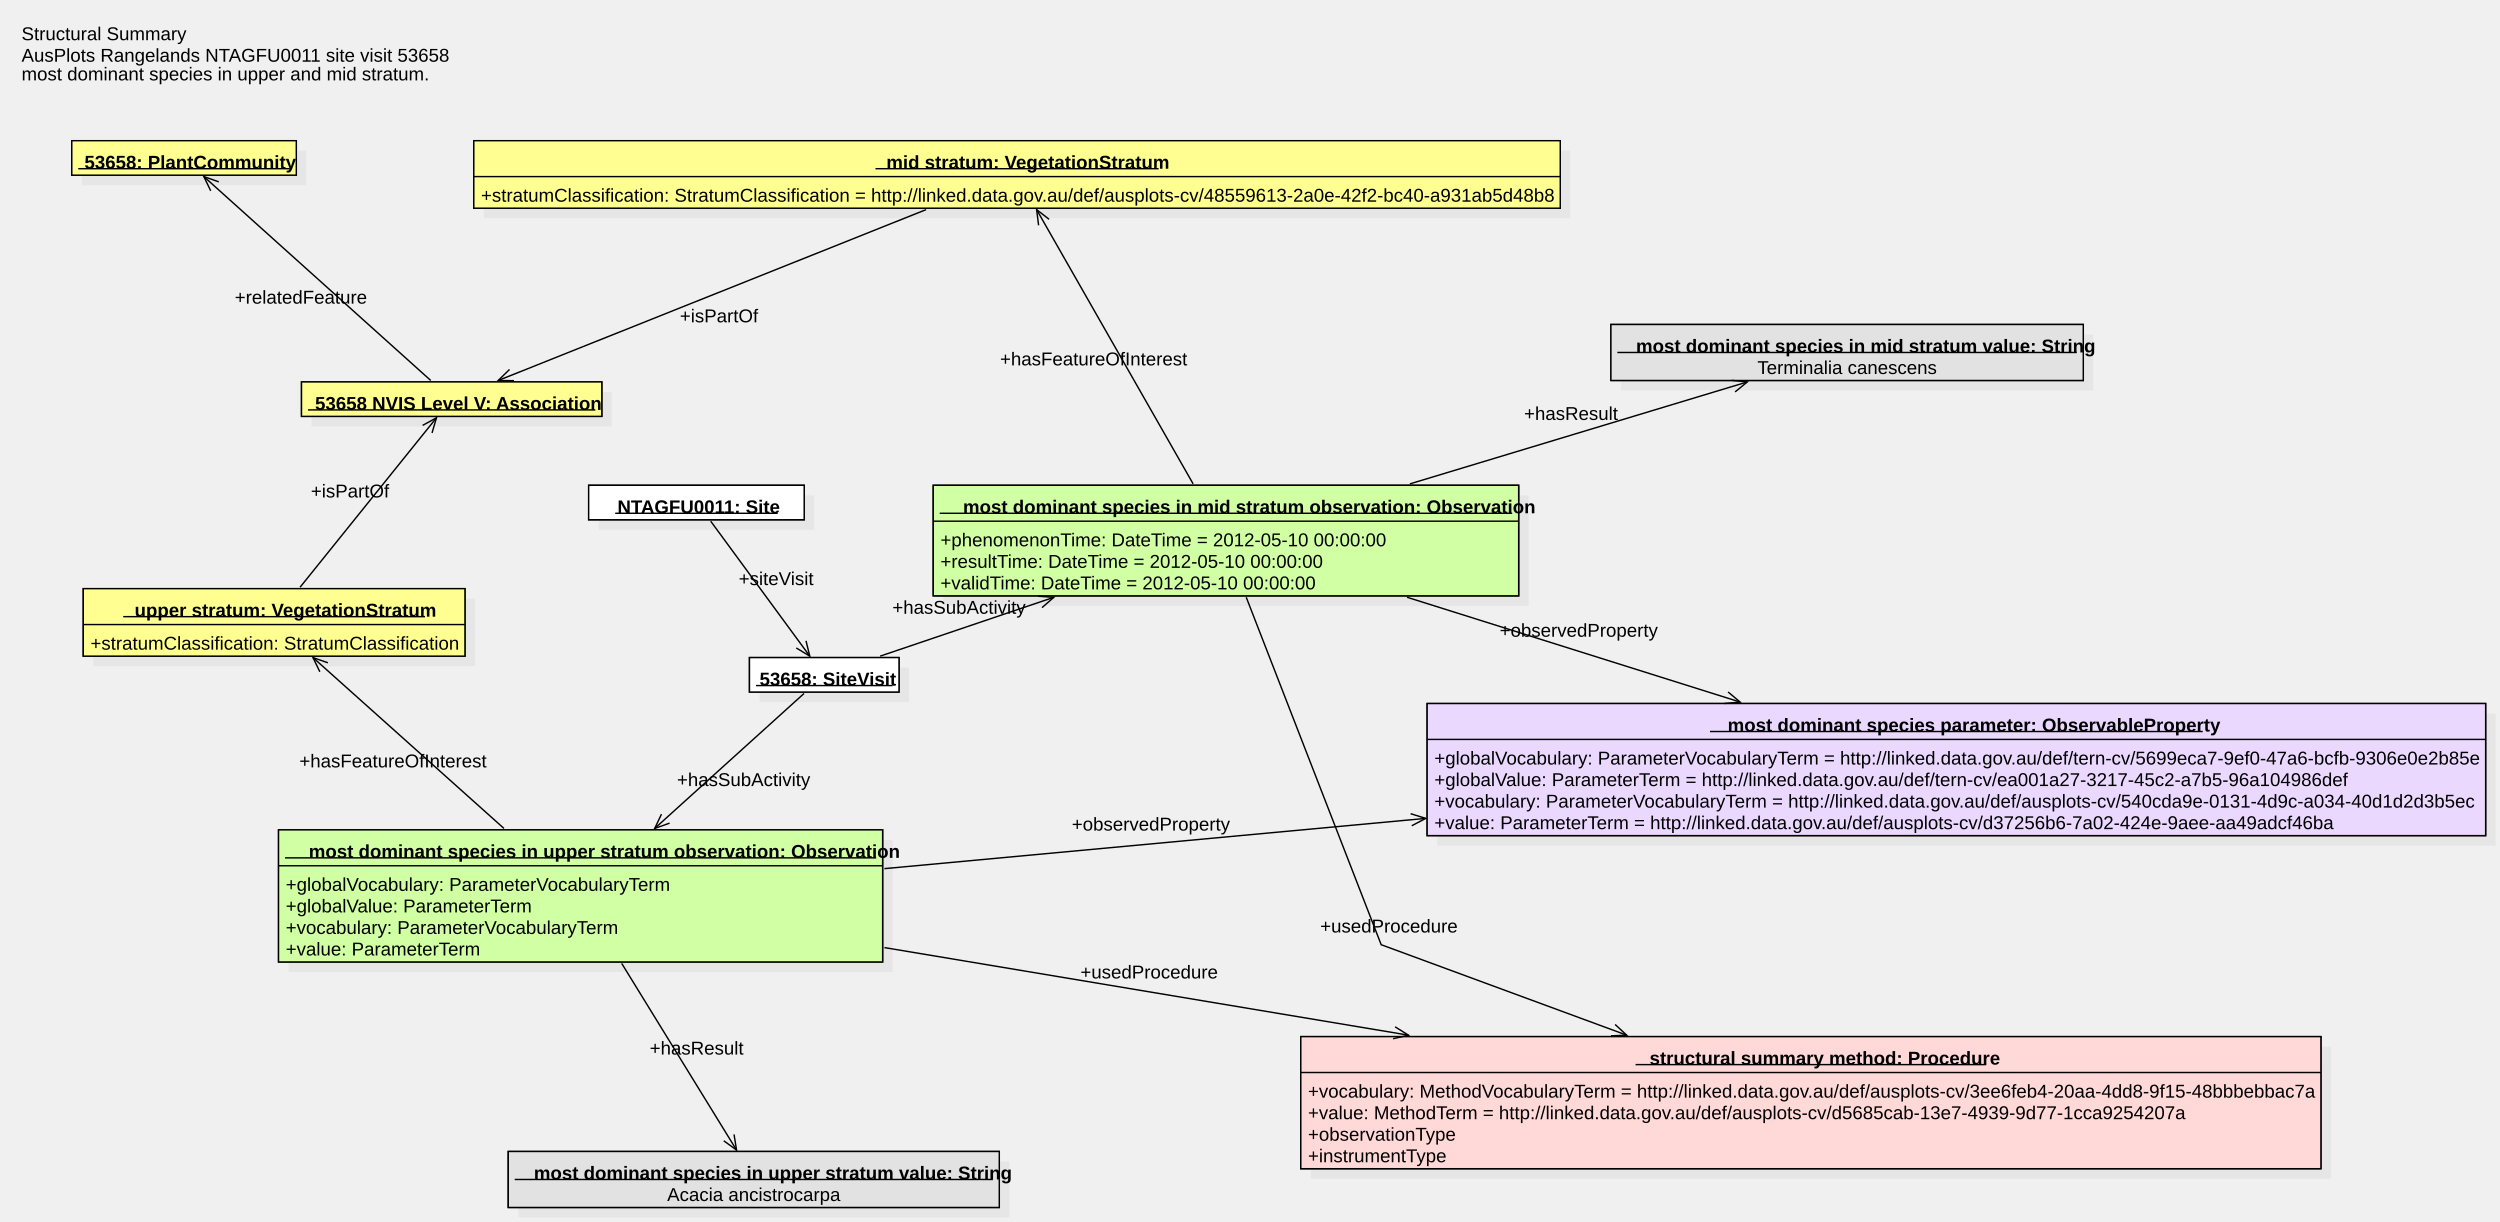
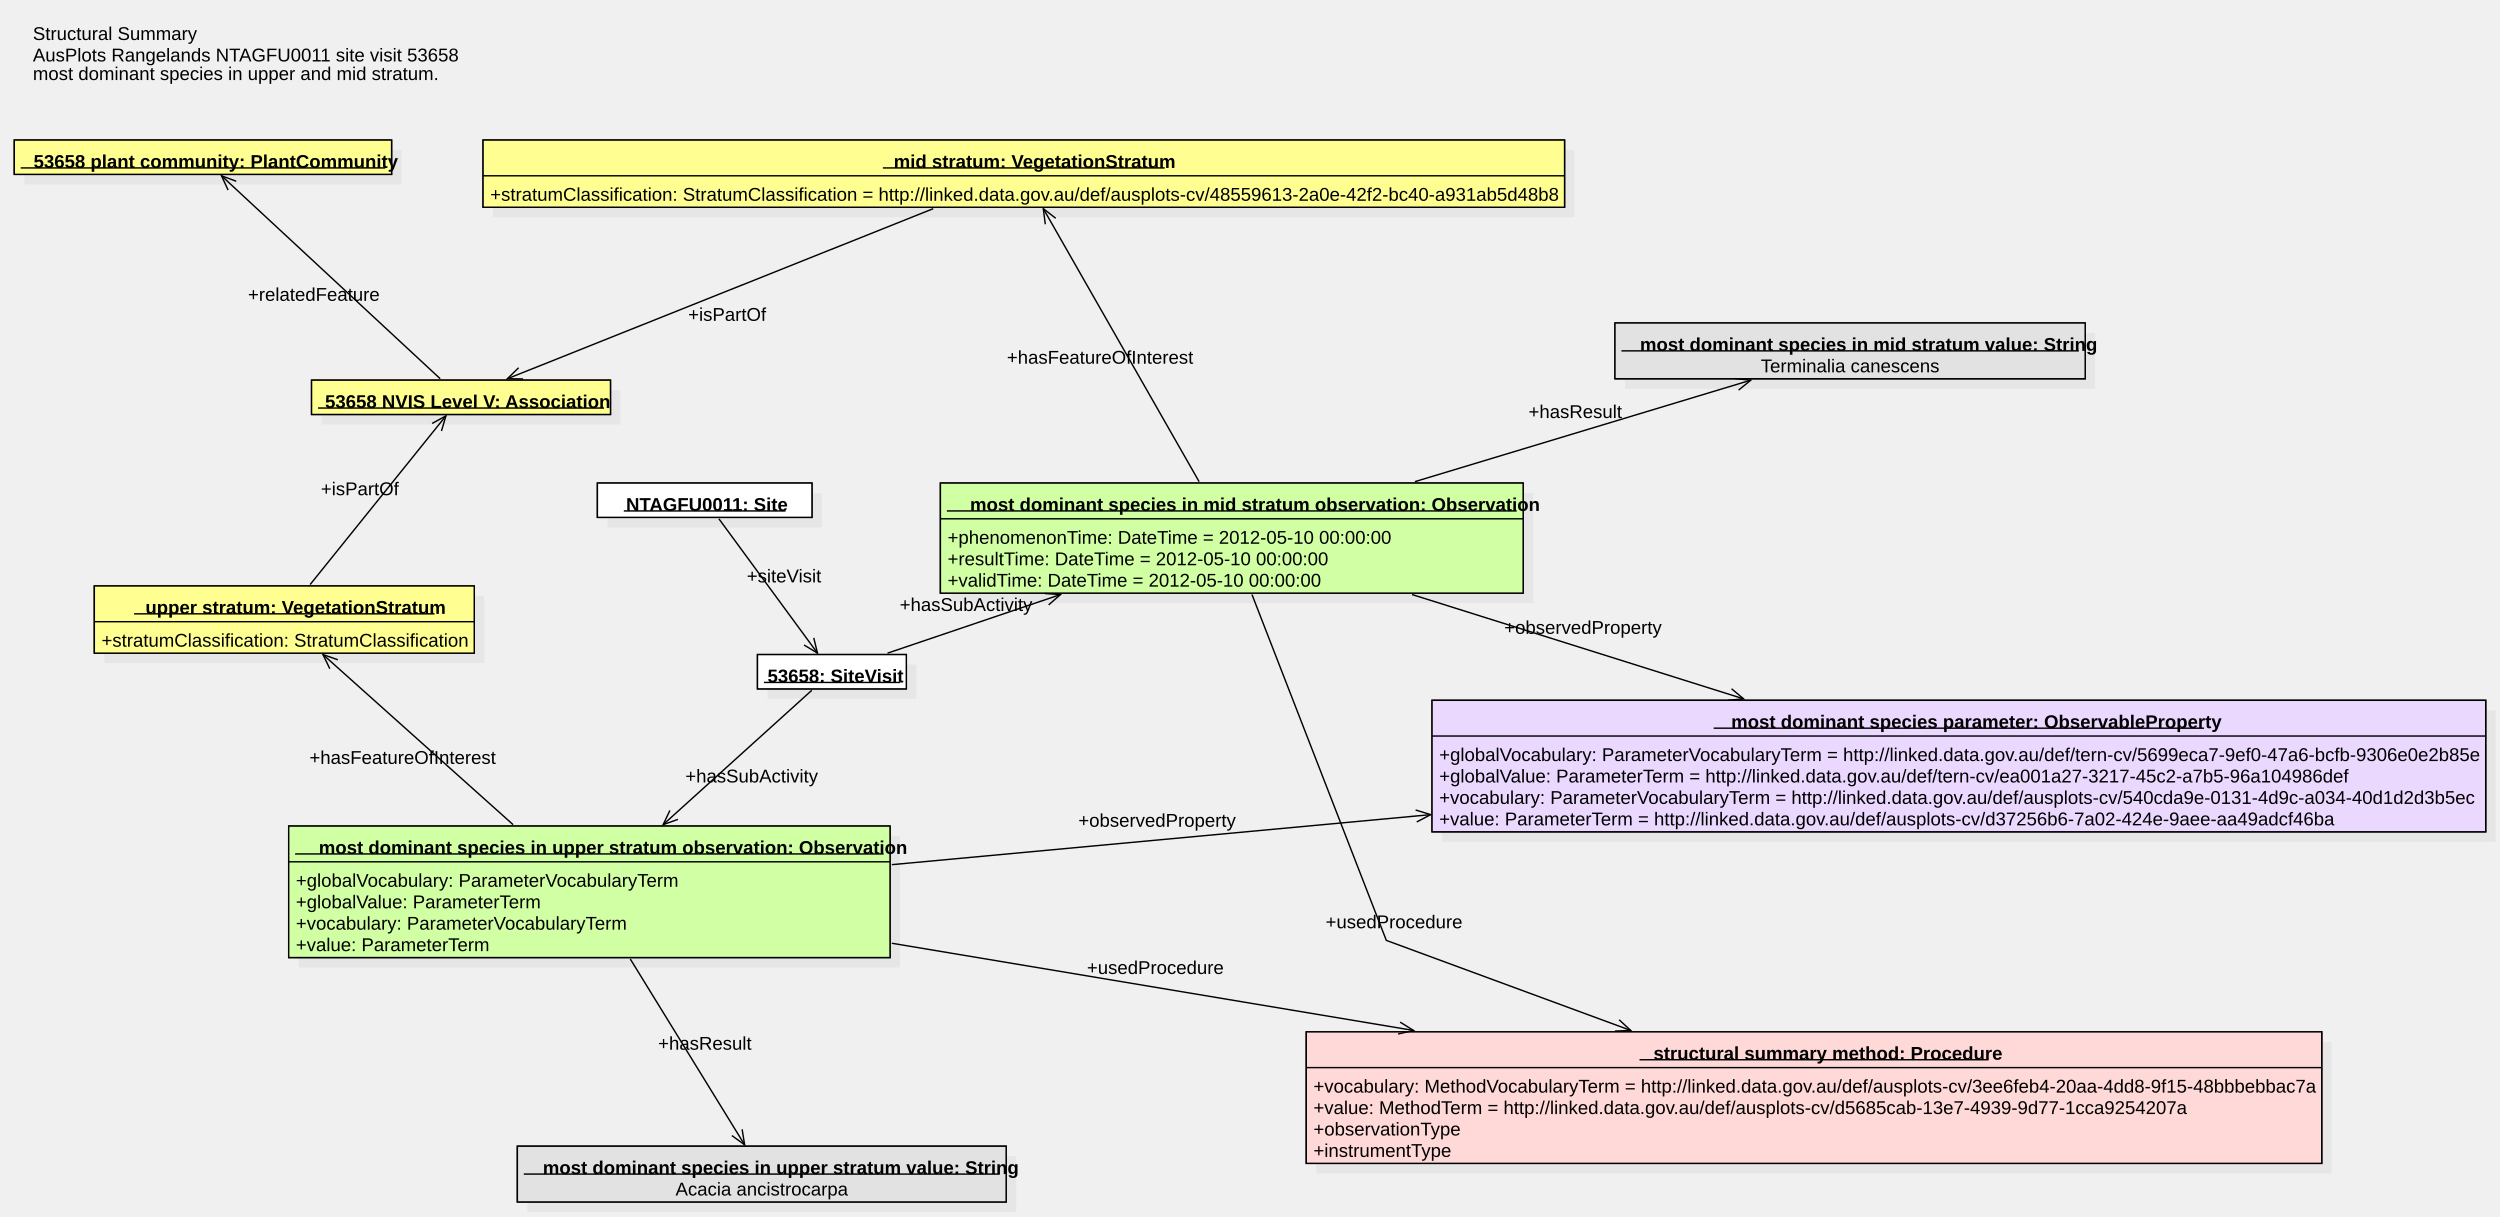
- <svg xmlns="http://www.w3.org/2000/svg" height="851" version="1.1" width="1741.241">
+ <svg xmlns="http://www.w3.org/2000/svg" height="851" version="1.1" width="1749.241">
  <defs />
  <g>
-     <g transform="translate(-30,-14) scale(1,1)">
+     <g transform="translate(-22,-14) scale(1,1)">
      <rect fill="#C0C0C0" height="24" opacity="0.2" stroke="none" width="150.121" x="447" y="359" />
    </g>
-     <g transform="translate(-30,-14) scale(1,1)">
+     <g transform="translate(-22,-14) scale(1,1)">
      <rect fill="#ffffff" height="24" stroke="none" width="150.121" x="440" y="352" />
    </g>
-     <g transform="translate(-30,-14) scale(1,1)">
+     <g transform="translate(-22,-14) scale(1,1)">
      <path d="M 440 352 L 590.121 352 L 590.121 376 L 440 376 L 440 352 Z Z" fill="none" stroke="#000000" stroke-miterlimit="10" />
    </g>
-     <g transform="translate(-30,-14) scale(1,1)">
+     <g transform="translate(-22,-14) scale(1,1)">
      <rect fill="#ffffff" height="24" stroke="none" width="150.121" x="440" y="352" />
    </g>
-     <g transform="translate(-30,-14) scale(1,1)">
+     <g transform="translate(-22,-14) scale(1,1)">
      <path d="M 440 352 L 590.121 352 L 590.121 376 L 440 376 L 440 352 Z Z" fill="none" stroke="#000000" stroke-miterlimit="10" />
    </g>
-     <g transform="translate(-30,-14) scale(1,1)">
+     <g transform="translate(-22,-14) scale(1,1)">
      <g>
        <path fill="none" stroke="none" />
        <text fill="#000000" font-family="Arial" font-size="13px" font-style="normal" font-weight="bold" stroke="none" text-decoration="none" x="460.033" y="371.5">NTAGFU0011: Site</text>
        <path d="M 571.65 371.5 L 458.471 371.5" fill="none" stroke="#000000" stroke-miterlimit="10" />
      </g>
    </g>
-     <g transform="translate(-30,-14) scale(1,1)">
+     <g transform="translate(-22,-14) scale(1,1)">
      <rect fill="#C0C0C0" height="24" opacity="0.2" stroke="none" width="104.151" x="559" y="479" />
    </g>
-     <g transform="translate(-30,-14) scale(1,1)">
+     <g transform="translate(-22,-14) scale(1,1)">
      <rect fill="#ffffff" height="24" stroke="none" width="104.151" x="552" y="472" />
    </g>
-     <g transform="translate(-30,-14) scale(1,1)">
+     <g transform="translate(-22,-14) scale(1,1)">
      <path d="M 552 472 L 656.151 472 L 656.151 496 L 552 496 L 552 472 Z Z" fill="none" stroke="#000000" stroke-miterlimit="10" />
    </g>
-     <g transform="translate(-30,-14) scale(1,1)">
+     <g transform="translate(-22,-14) scale(1,1)">
      <rect fill="#ffffff" height="24" stroke="none" width="104.151" x="552" y="472" />
    </g>
-     <g transform="translate(-30,-14) scale(1,1)">
+     <g transform="translate(-22,-14) scale(1,1)">
      <path d="M 552 472 L 656.151 472 L 656.151 496 L 552 496 L 552 472 Z Z" fill="none" stroke="#000000" stroke-miterlimit="10" />
    </g>
-     <g transform="translate(-30,-14) scale(1,1)">
+     <g transform="translate(-22,-14) scale(1,1)">
      <g>
        <path fill="none" stroke="none" />
        <text fill="#000000" font-family="Arial" font-size="13px" font-style="normal" font-weight="bold" stroke="none" text-decoration="none" x="559.026" y="491.5">53658: SiteVisit</text>
        <path d="M 651.651 491.5 L 556.5 491.5" fill="none" stroke="#000000" stroke-miterlimit="10" />
      </g>
    </g>
-     <g transform="translate(-30,-14) scale(1,1)">
+     <g transform="translate(-22,-14) scale(1,1)">
      <path d="M 525 377 L 594 471" fill="none" stroke="#000000" stroke-miterlimit="10" />
    </g>
-     <g transform="translate(-30,-14) scale(1,1)">
+     <g transform="translate(-22,-14) scale(1,1)">
      <path d="M 584.593 465.298 L 594 471 L 591.38 460.317" fill="none" stroke="#000000" stroke-miterlimit="10" />
    </g>
-     <g transform="translate(-30,-14) scale(1,1)">
+     <g transform="translate(-22,-14) scale(1,1)">
      <g>
        <path fill="none" stroke="none" />
        <text fill="#000000" font-family="Arial" font-size="13px" font-style="normal" font-weight="normal" stroke="none" text-decoration="none" x="544.5" y="421.5">+siteVisit</text>
      </g>
    </g>
-     <g transform="translate(-30,-14) scale(1,1)">
-       <rect fill="#C0C0C0" height="24" opacity="0.2" stroke="none" width="156.374" x="87" y="119" />
-     </g>
-     <g transform="translate(-30,-14) scale(1,1)">
-       <rect fill="#ffff91" height="24" stroke="none" width="156.374" x="80" y="112" />
-     </g>
-     <g transform="translate(-30,-14) scale(1,1)">
-       <path d="M 80 112 L 236.374 112 L 236.374 136 L 80 136 L 80 112 Z Z" fill="none" stroke="#000000" stroke-miterlimit="10" />
-     </g>
-     <g transform="translate(-30,-14) scale(1,1)">
-       <rect fill="#ffff91" height="24" stroke="none" width="156.374" x="80" y="112" />
-     </g>
-     <g transform="translate(-30,-14) scale(1,1)">
-       <path d="M 80 112 L 236.374 112 L 236.374 136 L 80 136 L 80 112 Z Z" fill="none" stroke="#000000" stroke-miterlimit="10" />
-     </g>
-     <g transform="translate(-30,-14) scale(1,1)">
-       <g>
-         <path fill="none" stroke="none" />
-         <text fill="#000000" font-family="Arial" font-size="13px" font-style="normal" font-weight="bold" stroke="none" text-decoration="none" x="88.816" y="131.5">53658: PlantCommunity</text>
-         <path d="M 231.874 131.5 L 84.5 131.5" fill="none" stroke="#000000" stroke-miterlimit="10" />
-       </g>
-     </g>
-     <g transform="translate(-30,-14) scale(1,1)">
+     <g transform="translate(-22,-14) scale(1,1)">
+       <rect fill="#C0C0C0" height="24" opacity="0.2" stroke="none" width="263.992" x="39" y="119" />
+     </g>
+     <g transform="translate(-22,-14) scale(1,1)">
+       <rect fill="#ffff91" height="24" stroke="none" width="263.992" x="32" y="112" />
+     </g>
+     <g transform="translate(-22,-14) scale(1,1)">
+       <path d="M 32 112 L 295.992 112 L 295.992 136 L 32 136 L 32 112 Z Z" fill="none" stroke="#000000" stroke-miterlimit="10" />
+     </g>
+     <g transform="translate(-22,-14) scale(1,1)">
+       <rect fill="#ffff91" height="24" stroke="none" width="263.992" x="32" y="112" />
+     </g>
+     <g transform="translate(-22,-14) scale(1,1)">
+       <path d="M 32 112 L 295.992 112 L 295.992 136 L 32 136 L 32 112 Z Z" fill="none" stroke="#000000" stroke-miterlimit="10" />
+     </g>
+     <g transform="translate(-22,-14) scale(1,1)">
+       <g>
+         <path fill="none" stroke="none" />
+         <text fill="#000000" font-family="Arial" font-size="13px" font-style="normal" font-weight="bold" stroke="none" text-decoration="none" x="45.495" y="131.5">53658 plant community: PlantCommunity</text>
+         <path d="M 291.492 131.5 L 36.5 131.5" fill="none" stroke="#000000" stroke-miterlimit="10" />
+       </g>
+     </g>
+     <g transform="translate(-22,-14) scale(1,1)">
      <rect fill="#C0C0C0" height="24" opacity="0.2" stroke="none" width="209.148" x="247" y="287" />
    </g>
-     <g transform="translate(-30,-14) scale(1,1)">
+     <g transform="translate(-22,-14) scale(1,1)">
      <rect fill="#ffff91" height="24" stroke="none" width="209.148" x="240" y="280" />
    </g>
-     <g transform="translate(-30,-14) scale(1,1)">
+     <g transform="translate(-22,-14) scale(1,1)">
      <path d="M 240 280 L 449.148 280 L 449.148 304 L 240 304 L 240 280 Z Z" fill="none" stroke="#000000" stroke-miterlimit="10" />
    </g>
-     <g transform="translate(-30,-14) scale(1,1)">
+     <g transform="translate(-22,-14) scale(1,1)">
      <rect fill="#ffff91" height="24" stroke="none" width="209.148" x="240" y="280" />
    </g>
-     <g transform="translate(-30,-14) scale(1,1)">
+     <g transform="translate(-22,-14) scale(1,1)">
      <path d="M 240 280 L 449.148 280 L 449.148 304 L 240 304 L 240 280 Z Z" fill="none" stroke="#000000" stroke-miterlimit="10" />
    </g>
-     <g transform="translate(-30,-14) scale(1,1)">
+     <g transform="translate(-22,-14) scale(1,1)">
      <g>
        <path fill="none" stroke="none" />
        <text fill="#000000" font-family="Arial" font-size="13px" font-style="normal" font-weight="bold" stroke="none" text-decoration="none" x="249.426" y="299.5">53658 NVIS Level V: Association</text>
        <path d="M 444.648 299.5 L 244.5 299.5" fill="none" stroke="#000000" stroke-miterlimit="10" />
      </g>
    </g>
-     <g transform="translate(-30,-14) scale(1,1)">
+     <g transform="translate(-22,-14) scale(1,1)">
      <rect fill="#C0C0C0" height="47" opacity="0.2" stroke="none" width="756.716" x="367" y="119" />
    </g>
-     <g transform="translate(-30,-14) scale(1,1)">
+     <g transform="translate(-22,-14) scale(1,1)">
      <rect fill="#ffff91" height="47" stroke="none" width="756.716" x="360" y="112" />
    </g>
-     <g transform="translate(-30,-14) scale(1,1)">
+     <g transform="translate(-22,-14) scale(1,1)">
      <path d="M 360 112 L 1116.716 112 L 1116.716 159 L 360 159 L 360 112 Z Z" fill="none" stroke="#000000" stroke-miterlimit="10" />
    </g>
-     <g transform="translate(-30,-14) scale(1,1)">
+     <g transform="translate(-22,-14) scale(1,1)">
      <rect fill="#ffff91" height="47" stroke="none" width="756.716" x="360" y="112" />
    </g>
-     <g transform="translate(-30,-14) scale(1,1)">
+     <g transform="translate(-22,-14) scale(1,1)">
      <path d="M 360 112 L 1116.716 112 L 1116.716 159 L 360 159 L 360 112 Z Z" fill="none" stroke="#000000" stroke-miterlimit="10" />
    </g>
-     <g transform="translate(-30,-14) scale(1,1)">
+     <g transform="translate(-22,-14) scale(1,1)">
      <path d="M 360 137 L 1116.716 137" fill="none" stroke="#000000" stroke-miterlimit="10" />
    </g>
-     <g transform="translate(-30,-14) scale(1,1)">
+     <g transform="translate(-22,-14) scale(1,1)">
      <g>
        <path fill="none" stroke="none" />
        <text fill="#000000" font-family="Arial" font-size="13px" font-style="normal" font-weight="bold" stroke="none" text-decoration="none" x="647.317" y="131.5">mid stratum: VegetationStratum</text>
        <path d="M 836.956 131.5 L 639.76 131.5" fill="none" stroke="#000000" stroke-miterlimit="10" />
      </g>
    </g>
-     <g transform="translate(-30,-14) scale(1,1)">
+     <g transform="translate(-22,-14) scale(1,1)">
      <g>
        <path fill="none" stroke="none" />
        <text fill="#000000" font-family="Arial" font-size="13px" font-style="normal" font-weight="normal" stroke="none" text-decoration="none" x="365" y="154.5">+stratumClassification: StratumClassification = http://linked.data.gov.au/def/ausplots-cv/48559613-2a0e-42f2-bc40-a931ab5d48b8</text>
      </g>
    </g>
-     <g transform="translate(-30,-14) scale(1,1)">
+     <g transform="translate(-22,-14) scale(1,1)">
      <path d="M 675 160 L 377 279" fill="none" stroke="#000000" stroke-miterlimit="10" />
    </g>
-     <g transform="translate(-30,-14) scale(1,1)">
+     <g transform="translate(-22,-14) scale(1,1)">
      <path d="M 384.877 271.322 L 377 279 L 387.999 279.14" fill="none" stroke="#000000" stroke-miterlimit="10" />
    </g>
-     <g transform="translate(-30,-14) scale(1,1)">
+     <g transform="translate(-22,-14) scale(1,1)">
      <g>
        <path fill="none" stroke="none" />
        <text fill="#000000" font-family="Arial" font-size="13px" font-style="normal" font-weight="normal" stroke="none" text-decoration="none" x="503.5" y="238.5">+isPartOf</text>
      </g>
    </g>
-     <g transform="translate(-30,-14) scale(1,1)">
-       <path d="M 330 279 L 172 137" fill="none" stroke="#000000" stroke-miterlimit="10" />
-     </g>
-     <g transform="translate(-30,-14) scale(1,1)">
-       <path d="M 182.372 140.662 L 172 137 L 176.745 146.924" fill="none" stroke="#000000" stroke-miterlimit="10" />
-     </g>
-     <g transform="translate(-30,-14) scale(1,1)">
-       <g>
-         <path fill="none" stroke="none" />
-         <text fill="#000000" font-family="Arial" font-size="13px" font-style="normal" font-weight="normal" stroke="none" text-decoration="none" x="193.5" y="225.5">+relatedFeature</text>
-       </g>
-     </g>
-     <g transform="translate(-30,-14) scale(1,1)">
+     <g transform="translate(-22,-14) scale(1,1)">
+       <path d="M 330 279 L 177 137" fill="none" stroke="#000000" stroke-miterlimit="10" />
+     </g>
+     <g transform="translate(-22,-14) scale(1,1)">
+       <path d="M 187.312 140.828 L 177 137 L 181.585 146.999" fill="none" stroke="#000000" stroke-miterlimit="10" />
+     </g>
+     <g transform="translate(-22,-14) scale(1,1)">
+       <g>
+         <path fill="none" stroke="none" />
+         <text fill="#000000" font-family="Arial" font-size="13px" font-style="normal" font-weight="normal" stroke="none" text-decoration="none" x="195.5" y="224.5">+relatedFeature</text>
+       </g>
+     </g>
+     <g transform="translate(-22,-14) scale(1,1)">
      <rect fill="#C0C0C0" height="77" opacity="0.2" stroke="none" width="407.747" x="687" y="359" />
    </g>
-     <g transform="translate(-30,-14) scale(1,1)">
+     <g transform="translate(-22,-14) scale(1,1)">
      <rect fill="#d1ffa3" height="77" stroke="none" width="407.747" x="680" y="352" />
    </g>
-     <g transform="translate(-30,-14) scale(1,1)">
+     <g transform="translate(-22,-14) scale(1,1)">
      <path d="M 680 352 L 1087.747 352 L 1087.747 429 L 680 429 L 680 352 Z Z" fill="none" stroke="#000000" stroke-miterlimit="10" />
    </g>
-     <g transform="translate(-30,-14) scale(1,1)">
+     <g transform="translate(-22,-14) scale(1,1)">
      <rect fill="#d1ffa3" height="77" stroke="none" width="407.747" x="680" y="352" />
    </g>
-     <g transform="translate(-30,-14) scale(1,1)">
+     <g transform="translate(-22,-14) scale(1,1)">
      <path d="M 680 352 L 1087.747 352 L 1087.747 429 L 680 429 L 680 352 Z Z" fill="none" stroke="#000000" stroke-miterlimit="10" />
    </g>
-     <g transform="translate(-30,-14) scale(1,1)">
+     <g transform="translate(-22,-14) scale(1,1)">
      <path d="M 680 377 L 1087.747 377" fill="none" stroke="#000000" stroke-miterlimit="10" />
    </g>
-     <g transform="translate(-30,-14) scale(1,1)">
+     <g transform="translate(-22,-14) scale(1,1)">
      <g>
        <path fill="none" stroke="none" />
        <text fill="#000000" font-family="Arial" font-size="13px" font-style="normal" font-weight="bold" stroke="none" text-decoration="none" x="700.709" y="371.5">most dominant species in mid stratum observation: Observation</text>
        <path d="M 1083.247 371.5 L 684.5 371.5" fill="none" stroke="#000000" stroke-miterlimit="10" />
      </g>
    </g>
-     <g transform="translate(-30,-14) scale(1,1)">
+     <g transform="translate(-22,-14) scale(1,1)">
      <g>
        <path fill="none" stroke="none" />
        <text fill="#000000" font-family="Arial" font-size="13px" font-style="normal" font-weight="normal" stroke="none" text-decoration="none" x="685" y="394.5">+phenomenonTime: DateTime = 2012-05-10 00:00:00</text>
      </g>
    </g>
-     <g transform="translate(-30,-14) scale(1,1)">
+     <g transform="translate(-22,-14) scale(1,1)">
      <g>
        <path fill="none" stroke="none" />
        <text fill="#000000" font-family="Arial" font-size="13px" font-style="normal" font-weight="normal" stroke="none" text-decoration="none" x="685" y="409.5">+resultTime: DateTime = 2012-05-10 00:00:00</text>
      </g>
    </g>
-     <g transform="translate(-30,-14) scale(1,1)">
+     <g transform="translate(-22,-14) scale(1,1)">
      <g>
        <path fill="none" stroke="none" />
        <text fill="#000000" font-family="Arial" font-size="13px" font-style="normal" font-weight="normal" stroke="none" text-decoration="none" x="685" y="424.5">+validTime: DateTime = 2012-05-10 00:00:00</text>
      </g>
    </g>
-     <g transform="translate(-30,-14) scale(1,1)">
+     <g transform="translate(-22,-14) scale(1,1)">
      <path d="M 861 351 L 752 160" fill="none" stroke="#000000" stroke-miterlimit="10" />
    </g>
-     <g transform="translate(-30,-14) scale(1,1)">
+     <g transform="translate(-22,-14) scale(1,1)">
      <path d="M 760.693 166.74 L 752 160 L 753.381 170.913" fill="none" stroke="#000000" stroke-miterlimit="10" />
    </g>
-     <g transform="translate(-30,-14) scale(1,1)">
+     <g transform="translate(-22,-14) scale(1,1)">
      <g>
        <path fill="none" stroke="none" />
        <text fill="#000000" font-family="Arial" font-size="13px" font-style="normal" font-weight="normal" stroke="none" text-decoration="none" x="726.5" y="268.5">+hasFeatureOfInterest</text>
      </g>
    </g>
-     <g transform="translate(-30,-14) scale(1,1)">
+     <g transform="translate(-22,-14) scale(1,1)">
      <rect fill="#C0C0C0" height="39" opacity="0.2" stroke="none" width="329.004" x="1159" y="247" />
    </g>
-     <g transform="translate(-30,-14) scale(1,1)">
+     <g transform="translate(-22,-14) scale(1,1)">
      <rect fill="#e2e2e2" height="39" stroke="none" width="329.004" x="1152" y="240" />
    </g>
-     <g transform="translate(-30,-14) scale(1,1)">
+     <g transform="translate(-22,-14) scale(1,1)">
      <path d="M 1152 240 L 1481.004 240 L 1481.004 279 L 1152 279 L 1152 240 Z Z" fill="none" stroke="#000000" stroke-miterlimit="10" />
    </g>
-     <g transform="translate(-30,-14) scale(1,1)">
+     <g transform="translate(-22,-14) scale(1,1)">
      <rect fill="#e2e2e2" height="39" stroke="none" width="329.004" x="1152" y="240" />
    </g>
-     <g transform="translate(-30,-14) scale(1,1)">
+     <g transform="translate(-22,-14) scale(1,1)">
      <path d="M 1152 240 L 1481.004 240 L 1481.004 279 L 1152 279 L 1152 240 Z Z" fill="none" stroke="#000000" stroke-miterlimit="10" />
    </g>
-     <g transform="translate(-30,-14) scale(1,1)">
+     <g transform="translate(-22,-14) scale(1,1)">
      <g>
        <path fill="none" stroke="none" />
        <text fill="#000000" font-family="Arial" font-size="13px" font-style="normal" font-weight="bold" stroke="none" text-decoration="none" x="1169.468" y="259.5">most dominant species in mid stratum value: String</text>
        <path d="M 1476.504 259.5 L 1156.5 259.5" fill="none" stroke="#000000" stroke-miterlimit="10" />
      </g>
    </g>
-     <g transform="translate(-30,-14) scale(1,1)">
+     <g transform="translate(-22,-14) scale(1,1)">
      <g>
        <path fill="none" stroke="none" />
        <text fill="#000000" font-family="Arial" font-size="13px" font-style="normal" font-weight="normal" stroke="none" text-decoration="none" x="1254" y="274.5">Terminalia canescens</text>
      </g>
    </g>
-     <g transform="translate(-30,-14) scale(1,1)">
+     <g transform="translate(-22,-14) scale(1,1)">
      <path d="M 1012 351 L 1247 280" fill="none" stroke="#000000" stroke-miterlimit="10" />
    </g>
-     <g transform="translate(-30,-14) scale(1,1)">
+     <g transform="translate(-22,-14) scale(1,1)">
      <path d="M 1238.489 286.969 L 1247 280 L 1236.054 278.91" fill="none" stroke="#000000" stroke-miterlimit="10" />
    </g>
-     <g transform="translate(-30,-14) scale(1,1)">
+     <g transform="translate(-22,-14) scale(1,1)">
      <g>
        <path fill="none" stroke="none" />
        <text fill="#000000" font-family="Arial" font-size="13px" font-style="normal" font-weight="normal" stroke="none" text-decoration="none" x="1091.5" y="306.5">+hasResult</text>
      </g>
    </g>
-     <g transform="translate(-30,-14) scale(1,1)">
+     <g transform="translate(-22,-14) scale(1,1)">
      <rect fill="#C0C0C0" height="92" opacity="0.2" stroke="none" width="710.511" x="943" y="743" />
    </g>
-     <g transform="translate(-30,-14) scale(1,1)">
+     <g transform="translate(-22,-14) scale(1,1)">
      <rect fill="#ffd8d8" height="92" stroke="none" width="710.511" x="936" y="736" />
    </g>
-     <g transform="translate(-30,-14) scale(1,1)">
+     <g transform="translate(-22,-14) scale(1,1)">
      <path d="M 936 736 L 1646.511 736 L 1646.511 828 L 936 828 L 936 736 Z Z" fill="none" stroke="#000000" stroke-miterlimit="10" />
    </g>
-     <g transform="translate(-30,-14) scale(1,1)">
+     <g transform="translate(-22,-14) scale(1,1)">
      <rect fill="#ffd8d8" height="92" stroke="none" width="710.511" x="936" y="736" />
    </g>
-     <g transform="translate(-30,-14) scale(1,1)">
+     <g transform="translate(-22,-14) scale(1,1)">
      <path d="M 936 736 L 1646.511 736 L 1646.511 828 L 936 828 L 936 736 Z Z" fill="none" stroke="#000000" stroke-miterlimit="10" />
    </g>
-     <g transform="translate(-30,-14) scale(1,1)">
+     <g transform="translate(-22,-14) scale(1,1)">
      <path d="M 936 761 L 1646.511 761" fill="none" stroke="#000000" stroke-miterlimit="10" />
    </g>
-     <g transform="translate(-30,-14) scale(1,1)">
+     <g transform="translate(-22,-14) scale(1,1)">
      <g>
        <path fill="none" stroke="none" />
        <text fill="#000000" font-family="Arial" font-size="13px" font-style="normal" font-weight="bold" stroke="none" text-decoration="none" x="1178.908" y="755.5">structural summary method: Procedure</text>
        <path d="M 1413.343 755.5 L 1169.168 755.5" fill="none" stroke="#000000" stroke-miterlimit="10" />
      </g>
    </g>
-     <g transform="translate(-30,-14) scale(1,1)">
+     <g transform="translate(-22,-14) scale(1,1)">
      <g>
        <path fill="none" stroke="none" />
        <text fill="#000000" font-family="Arial" font-size="13px" font-style="normal" font-weight="normal" stroke="none" text-decoration="none" x="941" y="778.5">+vocabulary: MethodVocabularyTerm = http://linked.data.gov.au/def/ausplots-cv/3ee6feb4-20aa-4dd8-9f15-48bbbebbac7a</text>
      </g>
    </g>
-     <g transform="translate(-30,-14) scale(1,1)">
+     <g transform="translate(-22,-14) scale(1,1)">
      <g>
        <path fill="none" stroke="none" />
        <text fill="#000000" font-family="Arial" font-size="13px" font-style="normal" font-weight="normal" stroke="none" text-decoration="none" x="941" y="793.5">+value: MethodTerm = http://linked.data.gov.au/def/ausplots-cv/d5685cab-13e7-4939-9d77-1cca9254207a</text>
      </g>
    </g>
-     <g transform="translate(-30,-14) scale(1,1)">
+     <g transform="translate(-22,-14) scale(1,1)">
      <g>
        <path fill="none" stroke="none" />
        <text fill="#000000" font-family="Arial" font-size="13px" font-style="normal" font-weight="normal" stroke="none" text-decoration="none" x="941" y="808.5">+observationType</text>
      </g>
    </g>
-     <g transform="translate(-30,-14) scale(1,1)">
+     <g transform="translate(-22,-14) scale(1,1)">
      <g>
        <path fill="none" stroke="none" />
        <text fill="#000000" font-family="Arial" font-size="13px" font-style="normal" font-weight="normal" stroke="none" text-decoration="none" x="941" y="823.5">+instrumentType</text>
      </g>
    </g>
-     <g transform="translate(-30,-14) scale(1,1)">
+     <g transform="translate(-22,-14) scale(1,1)">
      <path d="M 898 430 L 992 672 L 1163 735" fill="none" stroke="#000000" stroke-miterlimit="10" />
    </g>
-     <g transform="translate(-30,-14) scale(1,1)">
+     <g transform="translate(-22,-14) scale(1,1)">
      <path d="M 1152.009 735.437 L 1163 735 L 1154.919 727.537" fill="none" stroke="#000000" stroke-miterlimit="10" />
    </g>
-     <g transform="translate(-30,-14) scale(1,1)">
+     <g transform="translate(-22,-14) scale(1,1)">
      <g>
        <path fill="none" stroke="none" />
        <text fill="#000000" font-family="Arial" font-size="13px" font-style="normal" font-weight="normal" stroke="none" text-decoration="none" x="949.5" y="663.5">+usedProcedure</text>
      </g>
    </g>
-     <g transform="translate(-30,-14) scale(1,1)">
+     <g transform="translate(-22,-14) scale(1,1)">
      <rect fill="#C0C0C0" height="47" opacity="0.2" stroke="none" width="265.839" x="95" y="431" />
    </g>
-     <g transform="translate(-30,-14) scale(1,1)">
+     <g transform="translate(-22,-14) scale(1,1)">
      <rect fill="#ffff91" height="47" stroke="none" width="265.839" x="88" y="424" />
    </g>
-     <g transform="translate(-30,-14) scale(1,1)">
+     <g transform="translate(-22,-14) scale(1,1)">
      <path d="M 88 424 L 353.839 424 L 353.839 471 L 88 471 L 88 424 Z Z" fill="none" stroke="#000000" stroke-miterlimit="10" />
    </g>
-     <g transform="translate(-30,-14) scale(1,1)">
+     <g transform="translate(-22,-14) scale(1,1)">
      <rect fill="#ffff91" height="47" stroke="none" width="265.839" x="88" y="424" />
    </g>
-     <g transform="translate(-30,-14) scale(1,1)">
+     <g transform="translate(-22,-14) scale(1,1)">
      <path d="M 88 424 L 353.839 424 L 353.839 471 L 88 471 L 88 424 Z Z" fill="none" stroke="#000000" stroke-miterlimit="10" />
    </g>
-     <g transform="translate(-30,-14) scale(1,1)">
+     <g transform="translate(-22,-14) scale(1,1)">
      <path d="M 88 449 L 353.839 449" fill="none" stroke="#000000" stroke-miterlimit="10" />
    </g>
-     <g transform="translate(-30,-14) scale(1,1)">
+     <g transform="translate(-22,-14) scale(1,1)">
      <g>
        <path fill="none" stroke="none" />
        <text fill="#000000" font-family="Arial" font-size="13px" font-style="normal" font-weight="bold" stroke="none" text-decoration="none" x="123.727" y="443.5">upper stratum: VegetationStratum</text>
        <path d="M 326.018 443.5 L 115.821 443.5" fill="none" stroke="#000000" stroke-miterlimit="10" />
      </g>
    </g>
-     <g transform="translate(-30,-14) scale(1,1)">
+     <g transform="translate(-22,-14) scale(1,1)">
      <g>
        <path fill="none" stroke="none" />
        <text fill="#000000" font-family="Arial" font-size="13px" font-style="normal" font-weight="normal" stroke="none" text-decoration="none" x="93" y="466.5">+stratumClassification: StratumClassification</text>
      </g>
    </g>
-     <g transform="translate(-30,-14) scale(1,1)">
+     <g transform="translate(-22,-14) scale(1,1)">
      <rect fill="#C0C0C0" height="92" opacity="0.2" stroke="none" width="737.241" x="1031" y="511" />
    </g>
-     <g transform="translate(-30,-14) scale(1,1)">
+     <g transform="translate(-22,-14) scale(1,1)">
      <rect fill="#ebd8ff" height="92" stroke="none" width="737.241" x="1024" y="504" />
    </g>
-     <g transform="translate(-30,-14) scale(1,1)">
+     <g transform="translate(-22,-14) scale(1,1)">
      <path d="M 1024 504 L 1761.241 504 L 1761.241 596 L 1024 596 L 1024 504 Z Z" fill="none" stroke="#000000" stroke-miterlimit="10" />
    </g>
-     <g transform="translate(-30,-14) scale(1,1)">
+     <g transform="translate(-22,-14) scale(1,1)">
      <rect fill="#ebd8ff" height="92" stroke="none" width="737.241" x="1024" y="504" />
    </g>
-     <g transform="translate(-30,-14) scale(1,1)">
+     <g transform="translate(-22,-14) scale(1,1)">
      <path d="M 1024 504 L 1761.241 504 L 1761.241 596 L 1024 596 L 1024 504 Z Z" fill="none" stroke="#000000" stroke-miterlimit="10" />
    </g>
-     <g transform="translate(-30,-14) scale(1,1)">
+     <g transform="translate(-22,-14) scale(1,1)">
      <path d="M 1024 529 L 1761.241 529" fill="none" stroke="#000000" stroke-miterlimit="10" />
    </g>
-     <g transform="translate(-30,-14) scale(1,1)">
+     <g transform="translate(-22,-14) scale(1,1)">
      <g>
        <path fill="none" stroke="none" />
        <text fill="#000000" font-family="Arial" font-size="13px" font-style="normal" font-weight="bold" stroke="none" text-decoration="none" x="1233.298" y="523.5">most dominant species parameter: ObservableProperty</text>
        <path d="M 1564.207 523.5 L 1221.034 523.5" fill="none" stroke="#000000" stroke-miterlimit="10" />
      </g>
    </g>
-     <g transform="translate(-30,-14) scale(1,1)">
+     <g transform="translate(-22,-14) scale(1,1)">
      <g>
        <path fill="none" stroke="none" />
        <text fill="#000000" font-family="Arial" font-size="13px" font-style="normal" font-weight="normal" stroke="none" text-decoration="none" x="1029" y="546.5">+globalVocabulary: ParameterVocabularyTerm = http://linked.data.gov.au/def/tern-cv/5699eca7-9ef0-47a6-bcfb-9306e0e2b85e</text>
      </g>
    </g>
-     <g transform="translate(-30,-14) scale(1,1)">
+     <g transform="translate(-22,-14) scale(1,1)">
      <g>
        <path fill="none" stroke="none" />
        <text fill="#000000" font-family="Arial" font-size="13px" font-style="normal" font-weight="normal" stroke="none" text-decoration="none" x="1029" y="561.5">+globalValue: ParameterTerm = http://linked.data.gov.au/def/tern-cv/ea001a27-3217-45c2-a7b5-96a104986def</text>
      </g>
    </g>
-     <g transform="translate(-30,-14) scale(1,1)">
+     <g transform="translate(-22,-14) scale(1,1)">
      <g>
        <path fill="none" stroke="none" />
        <text fill="#000000" font-family="Arial" font-size="13px" font-style="normal" font-weight="normal" stroke="none" text-decoration="none" x="1029" y="576.5">+vocabulary: ParameterVocabularyTerm = http://linked.data.gov.au/def/ausplots-cv/540cda9e-0131-4d9c-a034-40d1d2d3b5ec</text>
      </g>
    </g>
-     <g transform="translate(-30,-14) scale(1,1)">
+     <g transform="translate(-22,-14) scale(1,1)">
      <g>
        <path fill="none" stroke="none" />
        <text fill="#000000" font-family="Arial" font-size="13px" font-style="normal" font-weight="normal" stroke="none" text-decoration="none" x="1029" y="591.5">+value: ParameterTerm = http://linked.data.gov.au/def/ausplots-cv/d37256b6-7a02-424e-9aee-aa49adcf46ba</text>
      </g>
    </g>
-     <g transform="translate(-30,-14) scale(1,1)">
+     <g transform="translate(-22,-14) scale(1,1)">
      <path d="M 1010 430 L 1242 503" fill="none" stroke="#000000" stroke-miterlimit="10" />
    </g>
-     <g transform="translate(-30,-14) scale(1,1)">
+     <g transform="translate(-22,-14) scale(1,1)">
      <path d="M 1231.042 503.965 L 1242 503 L 1233.569 495.934" fill="none" stroke="#000000" stroke-miterlimit="10" />
    </g>
-     <g transform="translate(-30,-14) scale(1,1)">
+     <g transform="translate(-22,-14) scale(1,1)">
      <g>
        <path fill="none" stroke="none" />
        <text fill="#000000" font-family="Arial" font-size="13px" font-style="normal" font-weight="normal" stroke="none" text-decoration="none" x="1074.5" y="457.5">+observedProperty</text>
      </g>
    </g>
-     <g transform="translate(-30,-14) scale(1,1)">
+     <g transform="translate(-22,-14) scale(1,1)">
      <path d="M 239 423 L 334 305" fill="none" stroke="#000000" stroke-miterlimit="10" />
    </g>
-     <g transform="translate(-30,-14) scale(1,1)">
+     <g transform="translate(-22,-14) scale(1,1)">
      <path d="M 330.906 315.556 L 334 305 L 324.348 310.276" fill="none" stroke="#000000" stroke-miterlimit="10" />
    </g>
-     <g transform="translate(-30,-14) scale(1,1)">
+     <g transform="translate(-22,-14) scale(1,1)">
      <g>
        <path fill="none" stroke="none" />
        <text fill="#000000" font-family="Arial" font-size="13px" font-style="normal" font-weight="normal" stroke="none" text-decoration="none" x="246.5" y="360.5">+isPartOf</text>
      </g>
    </g>
-     <g transform="translate(-30,-14) scale(1,1)">
+     <g transform="translate(-22,-14) scale(1,1)">
      <rect fill="#C0C0C0" height="92" opacity="0.2" stroke="none" width="420.747" x="231" y="599" />
    </g>
-     <g transform="translate(-30,-14) scale(1,1)">
+     <g transform="translate(-22,-14) scale(1,1)">
      <rect fill="#d1ffa3" height="92" stroke="none" width="420.747" x="224" y="592" />
    </g>
-     <g transform="translate(-30,-14) scale(1,1)">
+     <g transform="translate(-22,-14) scale(1,1)">
      <path d="M 224 592 L 644.747 592 L 644.747 684 L 224 684 L 224 592 Z Z" fill="none" stroke="#000000" stroke-miterlimit="10" />
    </g>
-     <g transform="translate(-30,-14) scale(1,1)">
+     <g transform="translate(-22,-14) scale(1,1)">
      <rect fill="#d1ffa3" height="92" stroke="none" width="420.747" x="224" y="592" />
    </g>
-     <g transform="translate(-30,-14) scale(1,1)">
+     <g transform="translate(-22,-14) scale(1,1)">
      <path d="M 224 592 L 644.747 592 L 644.747 684 L 224 684 L 224 592 Z Z" fill="none" stroke="#000000" stroke-miterlimit="10" />
    </g>
-     <g transform="translate(-30,-14) scale(1,1)">
+     <g transform="translate(-22,-14) scale(1,1)">
      <path d="M 224 617 L 644.747 617" fill="none" stroke="#000000" stroke-miterlimit="10" />
    </g>
-     <g transform="translate(-30,-14) scale(1,1)">
+     <g transform="translate(-22,-14) scale(1,1)">
      <g>
        <path fill="none" stroke="none" />
        <text fill="#000000" font-family="Arial" font-size="13px" font-style="normal" font-weight="bold" stroke="none" text-decoration="none" x="245.058" y="611.5">most dominant species in upper stratum observation: Observation</text>
        <path d="M 640.247 611.5 L 228.5 611.5" fill="none" stroke="#000000" stroke-miterlimit="10" />
      </g>
    </g>
-     <g transform="translate(-30,-14) scale(1,1)">
+     <g transform="translate(-22,-14) scale(1,1)">
      <g>
        <path fill="none" stroke="none" />
        <text fill="#000000" font-family="Arial" font-size="13px" font-style="normal" font-weight="normal" stroke="none" text-decoration="none" x="229" y="634.5">+globalVocabulary: ParameterVocabularyTerm</text>
      </g>
    </g>
-     <g transform="translate(-30,-14) scale(1,1)">
+     <g transform="translate(-22,-14) scale(1,1)">
      <g>
        <path fill="none" stroke="none" />
        <text fill="#000000" font-family="Arial" font-size="13px" font-style="normal" font-weight="normal" stroke="none" text-decoration="none" x="229" y="649.5">+globalValue: ParameterTerm</text>
      </g>
    </g>
-     <g transform="translate(-30,-14) scale(1,1)">
+     <g transform="translate(-22,-14) scale(1,1)">
      <g>
        <path fill="none" stroke="none" />
        <text fill="#000000" font-family="Arial" font-size="13px" font-style="normal" font-weight="normal" stroke="none" text-decoration="none" x="229" y="664.5">+vocabulary: ParameterVocabularyTerm</text>
      </g>
    </g>
-     <g transform="translate(-30,-14) scale(1,1)">
+     <g transform="translate(-22,-14) scale(1,1)">
      <g>
        <path fill="none" stroke="none" />
        <text fill="#000000" font-family="Arial" font-size="13px" font-style="normal" font-weight="normal" stroke="none" text-decoration="none" x="229" y="679.5">+value: ParameterTerm</text>
      </g>
    </g>
-     <g transform="translate(-30,-14) scale(1,1)">
+     <g transform="translate(-22,-14) scale(1,1)">
      <path d="M 381 591 L 248 472" fill="none" stroke="#000000" stroke-miterlimit="10" />
    </g>
-     <g transform="translate(-30,-14) scale(1,1)">
+     <g transform="translate(-22,-14) scale(1,1)">
      <path d="M 258.381 475.639 L 248 472 L 252.767 481.914" fill="none" stroke="#000000" stroke-miterlimit="10" />
    </g>
-     <g transform="translate(-30,-14) scale(1,1)">
+     <g transform="translate(-22,-14) scale(1,1)">
      <g>
        <path fill="none" stroke="none" />
        <text fill="#000000" font-family="Arial" font-size="13px" font-style="normal" font-weight="normal" stroke="none" text-decoration="none" x="238.5" y="548.5">+hasFeatureOfInterest</text>
      </g>
    </g>
-     <g transform="translate(-30,-14) scale(1,1)">
+     <g transform="translate(-22,-14) scale(1,1)">
      <path d="M 590 497 L 486 591" fill="none" stroke="#000000" stroke-miterlimit="10" />
    </g>
-     <g transform="translate(-30,-14) scale(1,1)">
+     <g transform="translate(-22,-14) scale(1,1)">
      <path d="M 490.717 581.063 L 486 591 L 496.362 587.308" fill="none" stroke="#000000" stroke-miterlimit="10" />
    </g>
-     <g transform="translate(-30,-14) scale(1,1)">
+     <g transform="translate(-22,-14) scale(1,1)">
      <g>
        <path fill="none" stroke="none" />
        <text fill="#000000" font-family="Arial" font-size="13px" font-style="normal" font-weight="normal" stroke="none" text-decoration="none" x="501.5" y="561.5">+hasSubActivity</text>
      </g>
    </g>
-     <g transform="translate(-30,-14) scale(1,1)">
+     <g transform="translate(-22,-14) scale(1,1)">
      <path d="M 643 471 L 764 430" fill="none" stroke="#000000" stroke-miterlimit="10" />
    </g>
-     <g transform="translate(-30,-14) scale(1,1)">
+     <g transform="translate(-22,-14) scale(1,1)">
      <path d="M 755.726 437.248 L 764 430 L 753.024 429.275" fill="none" stroke="#000000" stroke-miterlimit="10" />
    </g>
-     <g transform="translate(-30,-14) scale(1,1)">
+     <g transform="translate(-22,-14) scale(1,1)">
      <g>
        <path fill="none" stroke="none" />
        <text fill="#000000" font-family="Arial" font-size="13px" font-style="normal" font-weight="normal" stroke="none" text-decoration="none" x="651.5" y="441.5">+hasSubActivity</text>
      </g>
    </g>
-     <g transform="translate(-30,-14) scale(1,1)">
+     <g transform="translate(-22,-14) scale(1,1)">
      <rect fill="#C0C0C0" height="39" opacity="0.2" stroke="none" width="342.004" x="391" y="823" />
    </g>
-     <g transform="translate(-30,-14) scale(1,1)">
+     <g transform="translate(-22,-14) scale(1,1)">
      <rect fill="#e2e2e2" height="39" stroke="none" width="342.004" x="384" y="816" />
    </g>
-     <g transform="translate(-30,-14) scale(1,1)">
+     <g transform="translate(-22,-14) scale(1,1)">
      <path d="M 384 816 L 726.004 816 L 726.004 855 L 384 855 L 384 816 Z Z" fill="none" stroke="#000000" stroke-miterlimit="10" />
    </g>
-     <g transform="translate(-30,-14) scale(1,1)">
+     <g transform="translate(-22,-14) scale(1,1)">
      <rect fill="#e2e2e2" height="39" stroke="none" width="342.004" x="384" y="816" />
    </g>
-     <g transform="translate(-30,-14) scale(1,1)">
+     <g transform="translate(-22,-14) scale(1,1)">
      <path d="M 384 816 L 726.004 816 L 726.004 855 L 384 855 L 384 816 Z Z" fill="none" stroke="#000000" stroke-miterlimit="10" />
    </g>
-     <g transform="translate(-30,-14) scale(1,1)">
+     <g transform="translate(-22,-14) scale(1,1)">
      <g>
        <path fill="none" stroke="none" />
        <text fill="#000000" font-family="Arial" font-size="13px" font-style="normal" font-weight="bold" stroke="none" text-decoration="none" x="401.817" y="835.5">most dominant species in upper stratum value: String</text>
        <path d="M 721.504 835.5 L 388.5 835.5" fill="none" stroke="#000000" stroke-miterlimit="10" />
      </g>
    </g>
-     <g transform="translate(-30,-14) scale(1,1)">
+     <g transform="translate(-22,-14) scale(1,1)">
      <g>
        <path fill="none" stroke="none" />
        <text fill="#000000" font-family="Arial" font-size="13px" font-style="normal" font-weight="normal" stroke="none" text-decoration="none" x="494.668" y="850.5">Acacia ancistrocarpa</text>
      </g>
    </g>
-     <g transform="translate(-30,-14) scale(1,1)">
+     <g transform="translate(-22,-14) scale(1,1)">
      <path d="M 463 685 L 543 815" fill="none" stroke="#000000" stroke-miterlimit="10" />
    </g>
-     <g transform="translate(-30,-14) scale(1,1)">
+     <g transform="translate(-22,-14) scale(1,1)">
      <path d="M 534.089 808.551 L 543 815 L 541.259 804.139" fill="none" stroke="#000000" stroke-miterlimit="10" />
    </g>
-     <g transform="translate(-30,-14) scale(1,1)">
+     <g transform="translate(-22,-14) scale(1,1)">
      <g>
        <path fill="none" stroke="none" />
        <text fill="#000000" font-family="Arial" font-size="13px" font-style="normal" font-weight="normal" stroke="none" text-decoration="none" x="482.5" y="748.5">+hasResult</text>
      </g>
    </g>
-     <g transform="translate(-30,-14) scale(1,1)">
+     <g transform="translate(-22,-14) scale(1,1)">
      <path d="M 646 619 L 1023 584" fill="none" stroke="#000000" stroke-miterlimit="10" />
    </g>
-     <g transform="translate(-30,-14) scale(1,1)">
+     <g transform="translate(-22,-14) scale(1,1)">
      <path d="M 1013.27 589.131 L 1023 584 L 1012.492 580.748" fill="none" stroke="#000000" stroke-miterlimit="10" />
    </g>
-     <g transform="translate(-30,-14) scale(1,1)">
+     <g transform="translate(-22,-14) scale(1,1)">
      <g>
        <path fill="none" stroke="none" />
        <text fill="#000000" font-family="Arial" font-size="13px" font-style="normal" font-weight="normal" stroke="none" text-decoration="none" x="776.5" y="592.5">+observedProperty</text>
      </g>
    </g>
-     <g transform="translate(-30,-14) scale(1,1)">
+     <g transform="translate(-22,-14) scale(1,1)">
      <path d="M 646 674 L 1011 735" fill="none" stroke="#000000" stroke-miterlimit="10" />
    </g>
-     <g transform="translate(-30,-14) scale(1,1)">
+     <g transform="translate(-22,-14) scale(1,1)">
      <path d="M 1000.282 737.477 L 1011 735 L 1001.67 729.173" fill="none" stroke="#000000" stroke-miterlimit="10" />
    </g>
-     <g transform="translate(-30,-14) scale(1,1)">
+     <g transform="translate(-22,-14) scale(1,1)">
      <g>
        <path fill="none" stroke="none" />
        <text fill="#000000" font-family="Arial" font-size="13px" font-style="normal" font-weight="normal" stroke="none" text-decoration="none" x="782.5" y="695.5">+usedProcedure</text>
      </g>
    </g>
-     <g transform="translate(-30,-14) scale(1,1)">
+     <g transform="translate(-22,-14) scale(1,1)">
      <g>
        <path fill="none" stroke="none" />
        <text fill="#000000" font-family="Arial" font-size="13px" font-style="normal" font-weight="normal" stroke="none" text-decoration="none" x="45" y="42">Structural Summary</text>
      </g>
    </g>
-     <g transform="translate(-30,-14) scale(1,1)">
+     <g transform="translate(-22,-14) scale(1,1)">
      <g>
        <path fill="none" stroke="none" />
        <text fill="#000000" font-family="Arial" font-size="13px" font-style="normal" font-weight="normal" stroke="none" text-decoration="none" x="45" y="57">AusPlots Rangelands NTAGFU0011 site visit 53658</text>
        <text fill="#000000" font-family="Arial" font-size="13px" font-style="normal" font-weight="normal" stroke="none" text-decoration="none" x="45" y="70">most dominant species in upper and mid stratum.</text>
      </g>
    </g>
  </g>
</svg>
